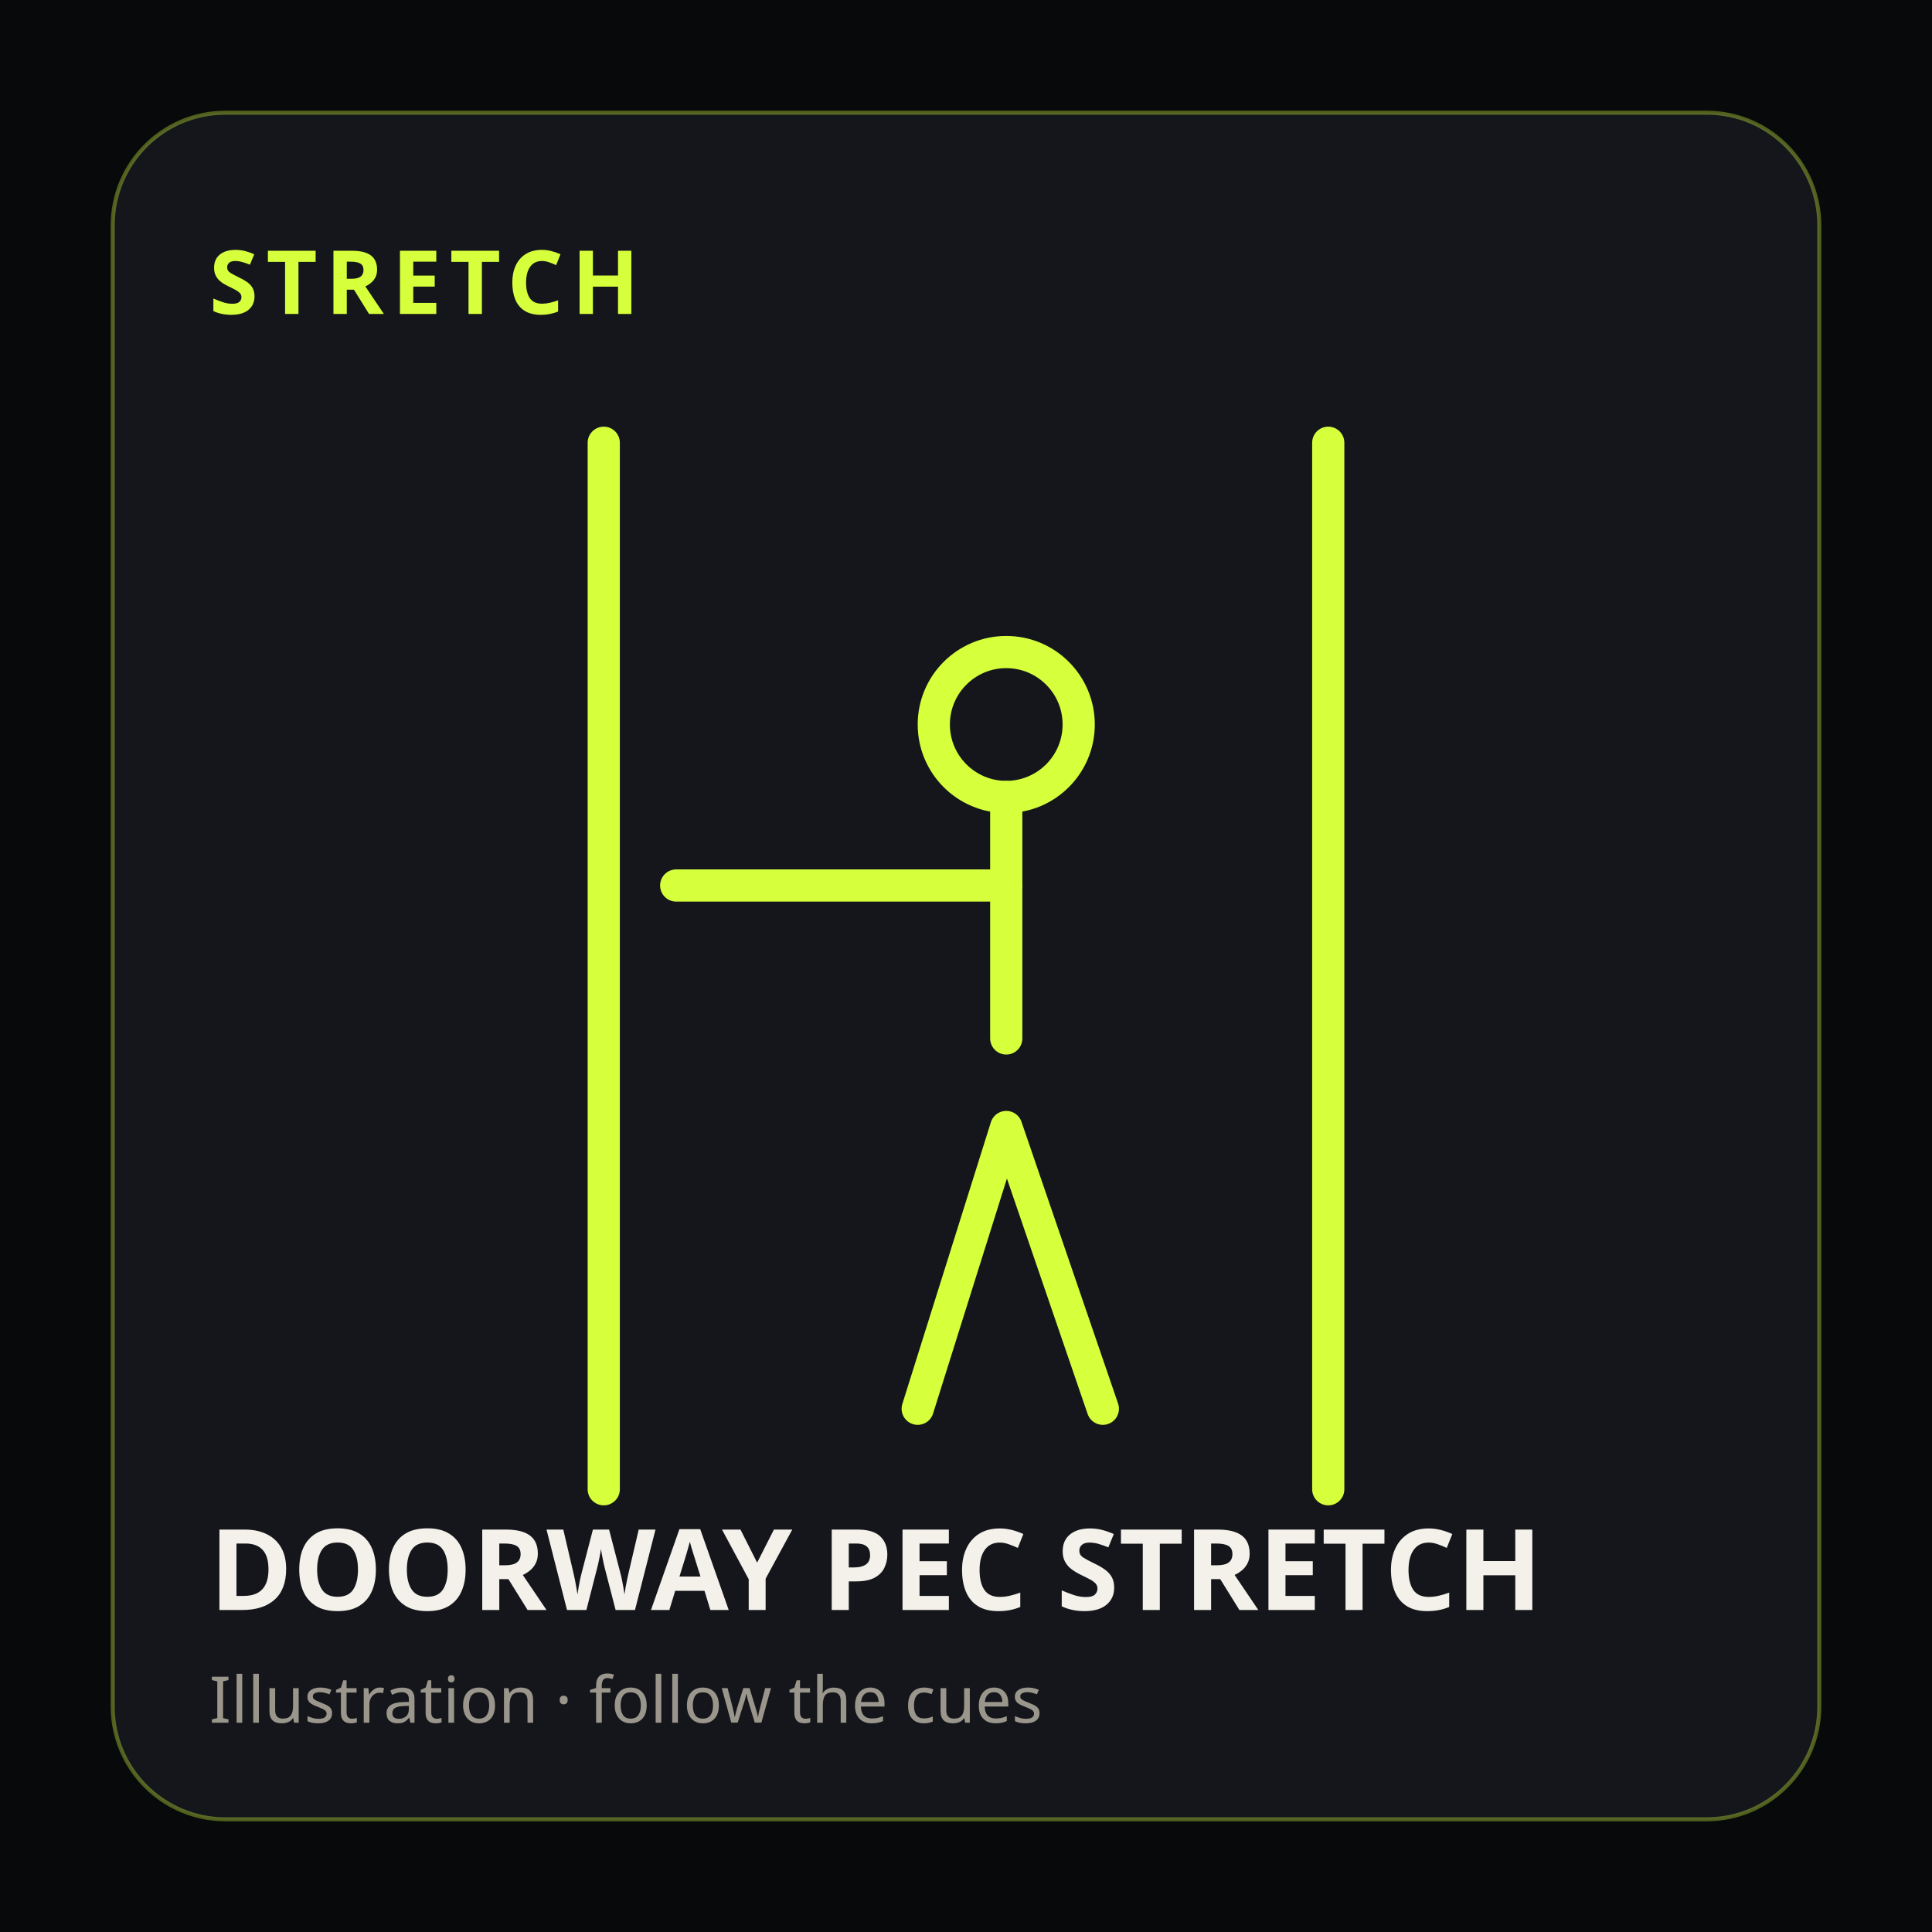
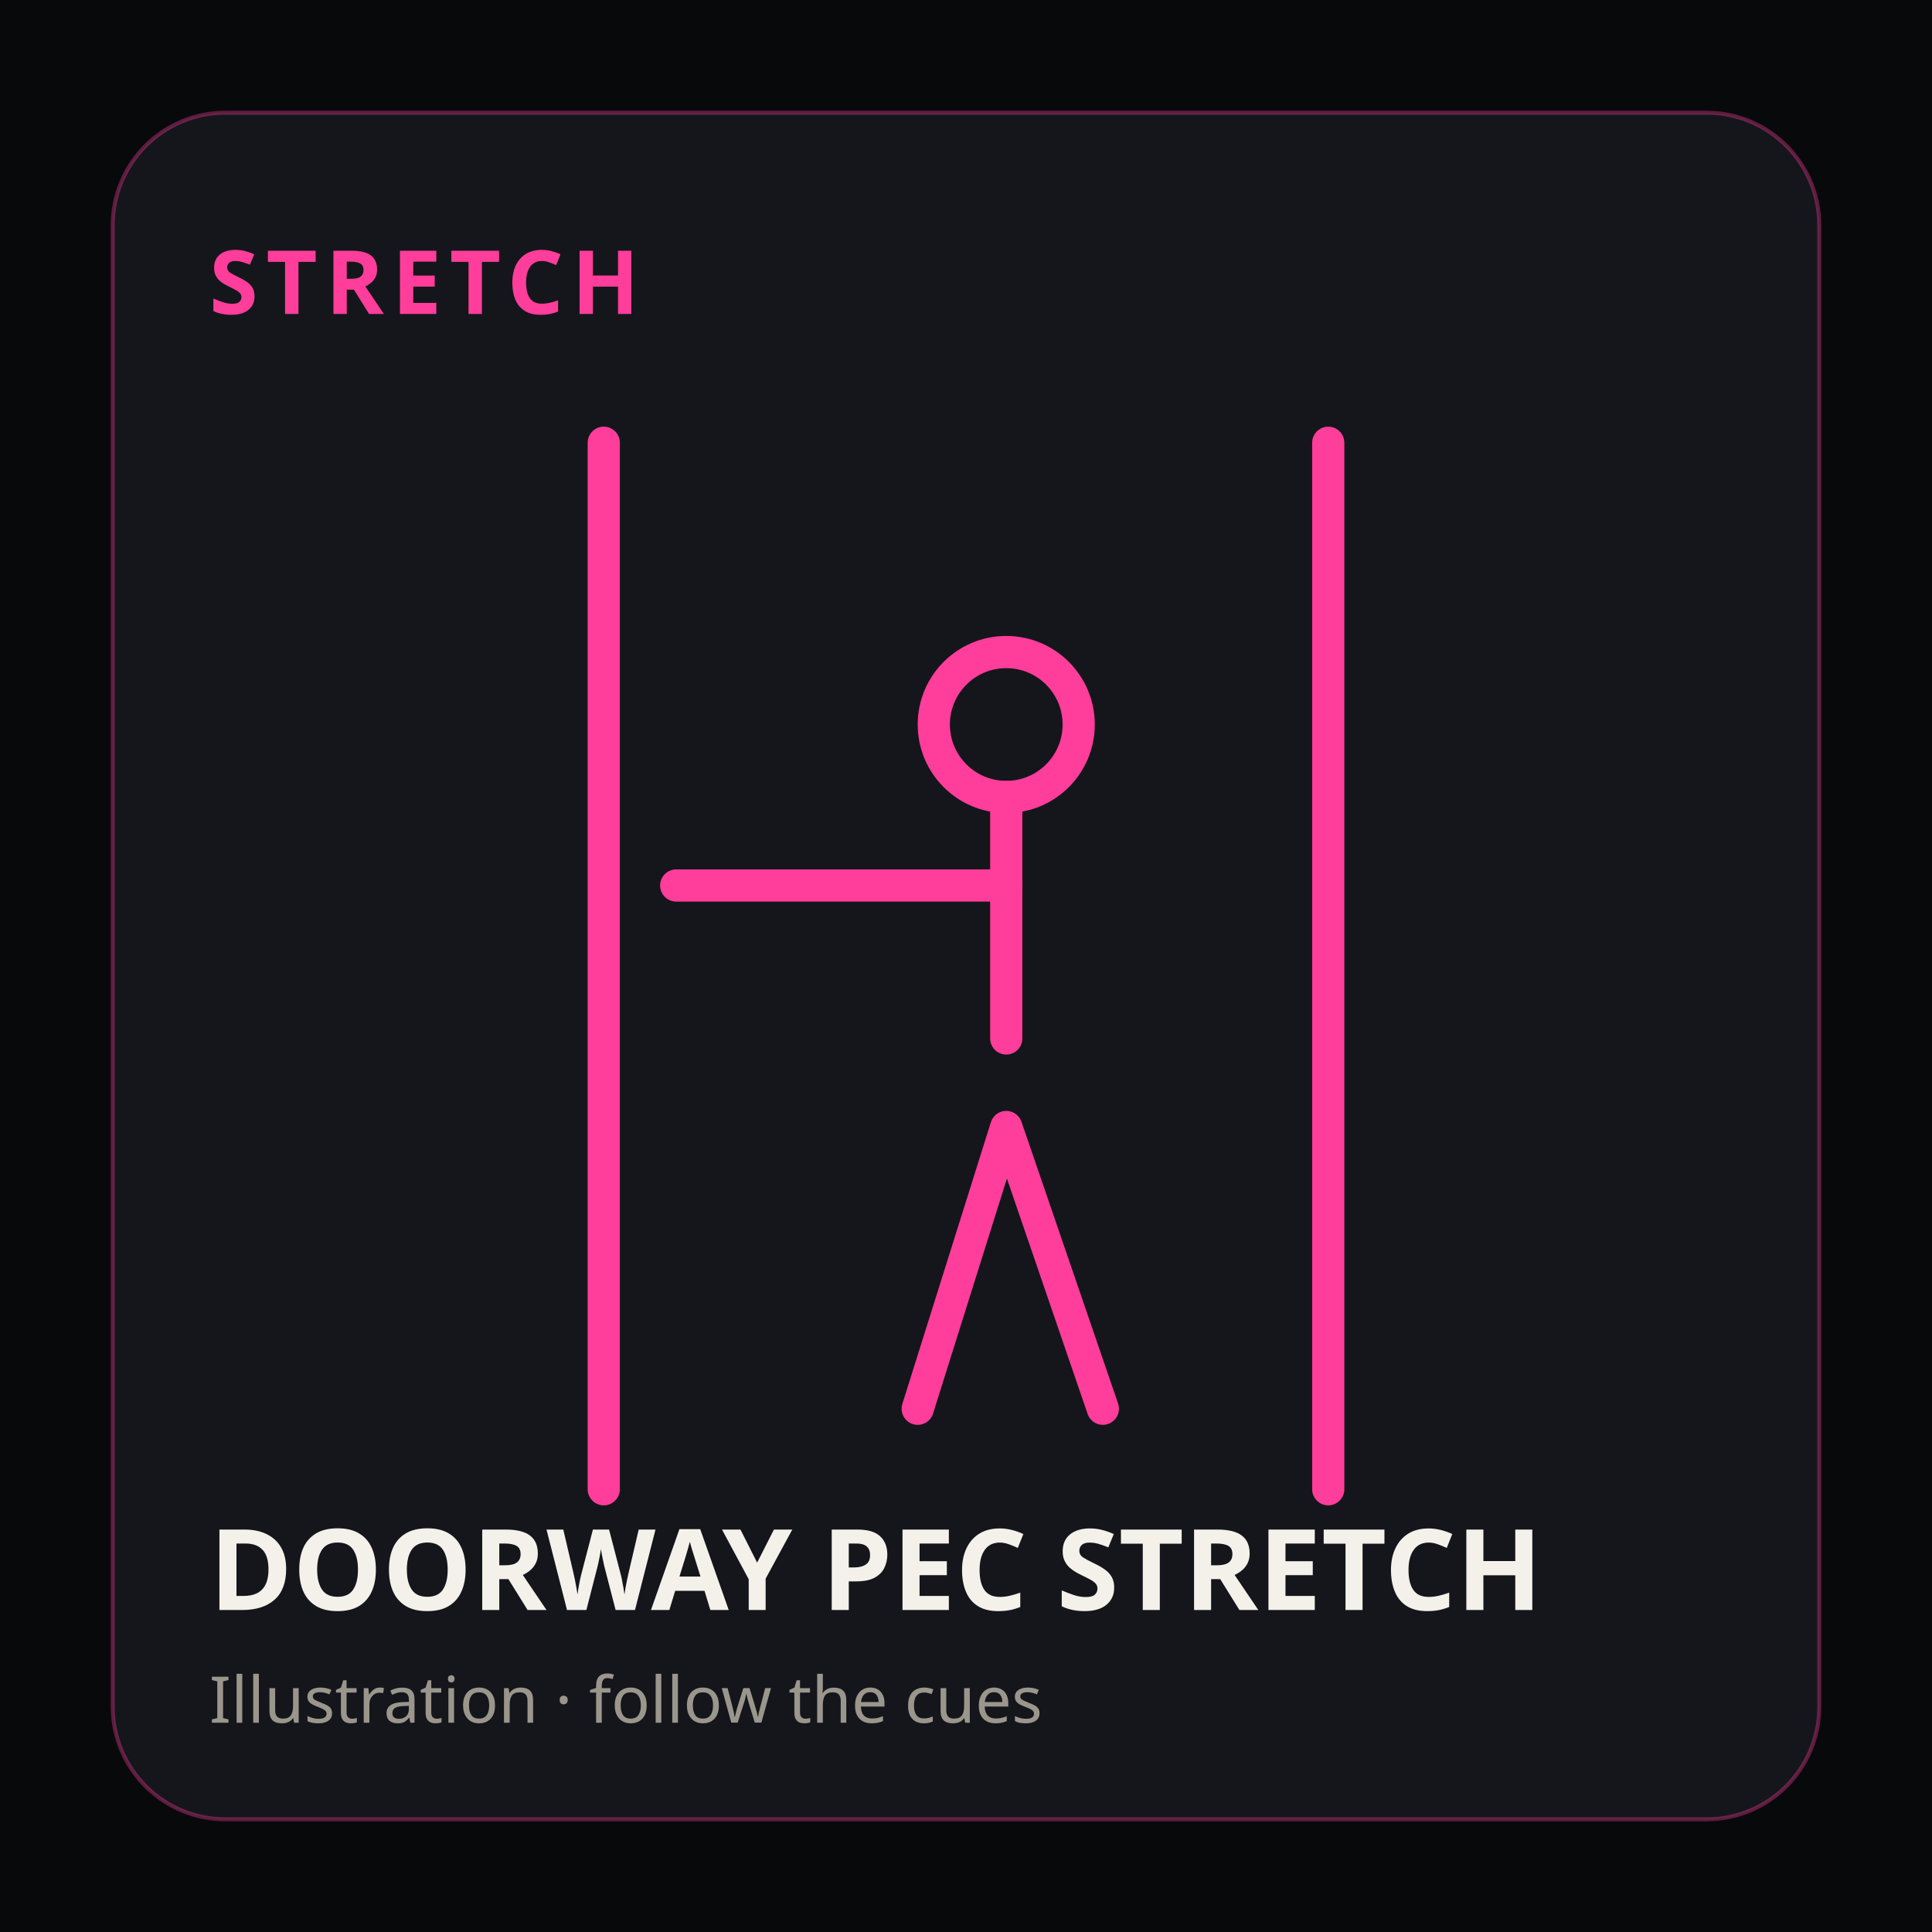
<svg xmlns="http://www.w3.org/2000/svg" width="480" height="480" viewBox="0 0 480 480" role="img">
  <rect width="480" height="480" fill="#08090b" />
-   <rect x="28" y="28" width="424" height="424" rx="28" fill="#14161b" stroke="#d6ff3c" stroke-opacity="0.35" />
-   <text x="52" y="78" fill="#d6ff3c" font-family="ui-sans-serif,system-ui,sans-serif" font-size="22" font-weight="700" letter-spacing="2">STRETCH</text>
-   <g fill="none" stroke="#d6ff3c" stroke-width="8" stroke-linecap="round" stroke-linejoin="round">
+   <rect x="28" y="28" width="424" height="424" rx="28" fill="#14161b" stroke="#ff3d9a" stroke-opacity="0.35" />
+   <text x="52" y="78" fill="#ff3d9a" font-family="ui-sans-serif,system-ui,sans-serif" font-size="22" font-weight="700" letter-spacing="2">STRETCH</text>
+   <g fill="none" stroke="#ff3d9a" stroke-width="8" stroke-linecap="round" stroke-linejoin="round">
    <path d="M150 110 v260 M330 110 v260" />
    <circle cx="250" cy="180" r="18" fill="#14161b" />
    <path d="M250 198 v60" />
    <path d="M250 220 H168" />
    <path d="M250 280 l-22 70 M250 280 l24 70" />
  </g>
  <text x="52" y="400" fill="#f4f1ea" font-family="ui-sans-serif,system-ui,sans-serif" font-size="28" font-weight="700">DOORWAY PEC STRETCH</text>
  <text x="52" y="428" fill="#9b968c" font-family="ui-sans-serif,system-ui,sans-serif" font-size="16">Illustration · follow the cues</text>
</svg>
